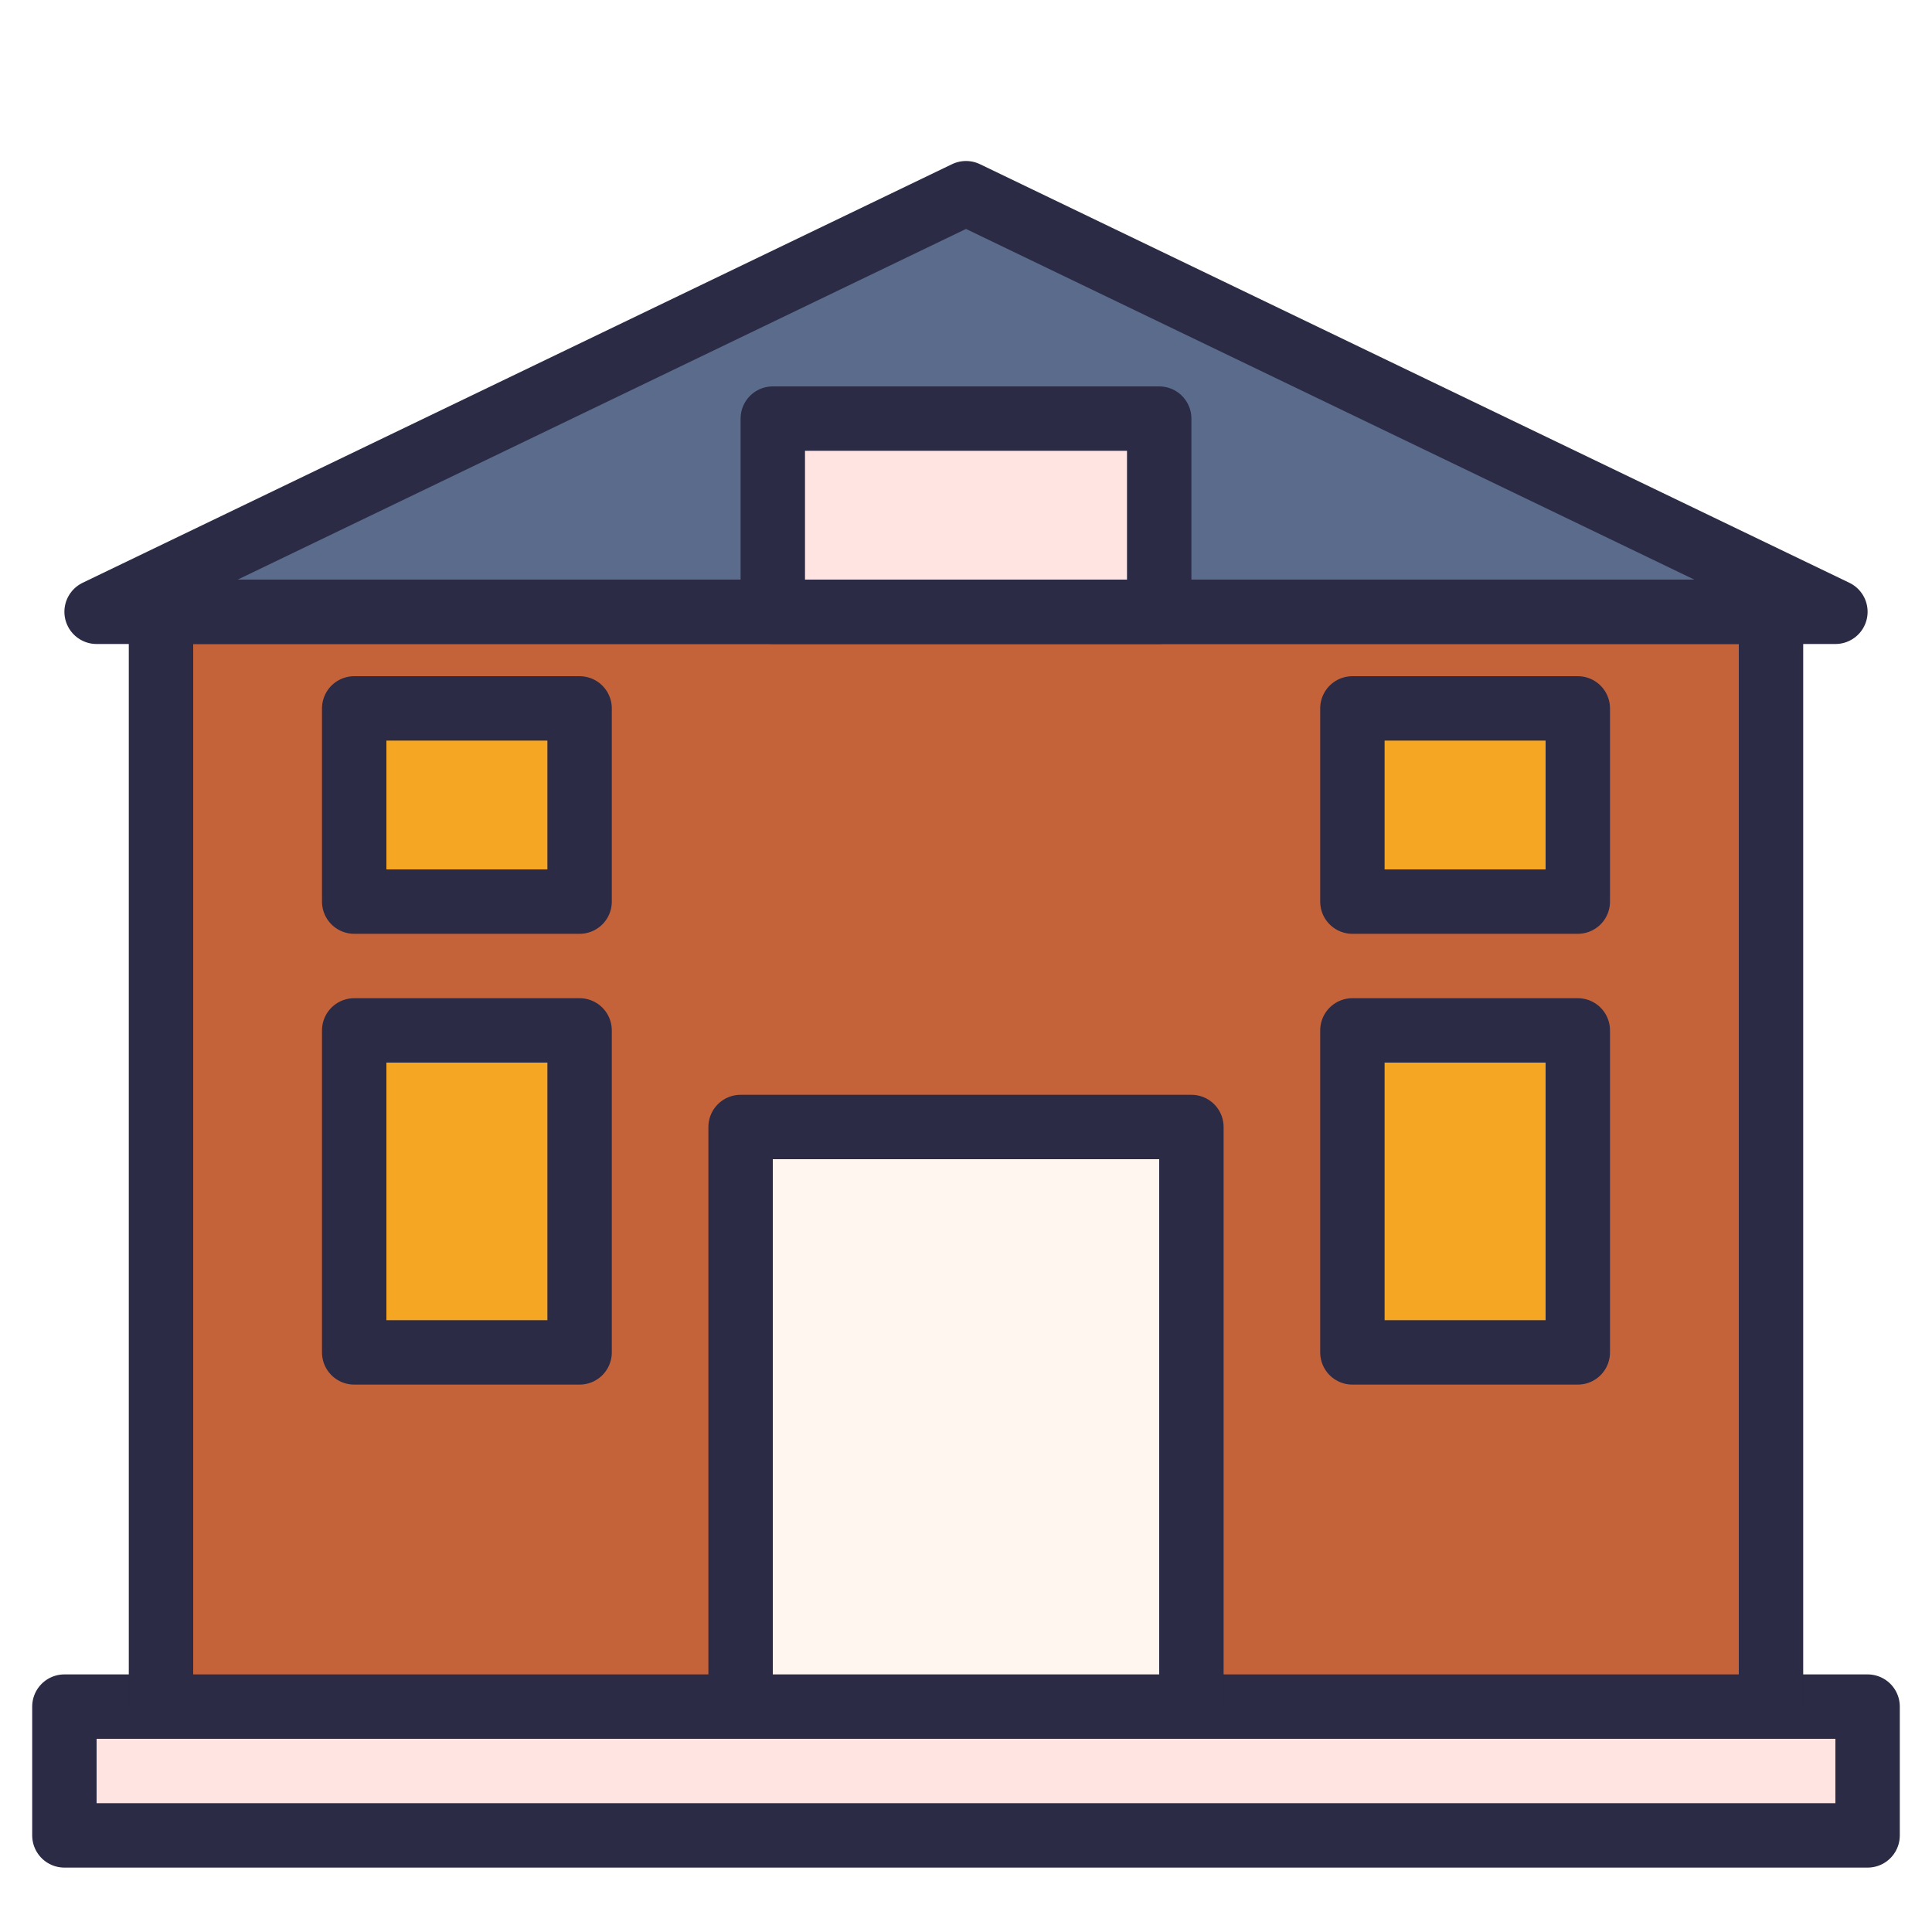
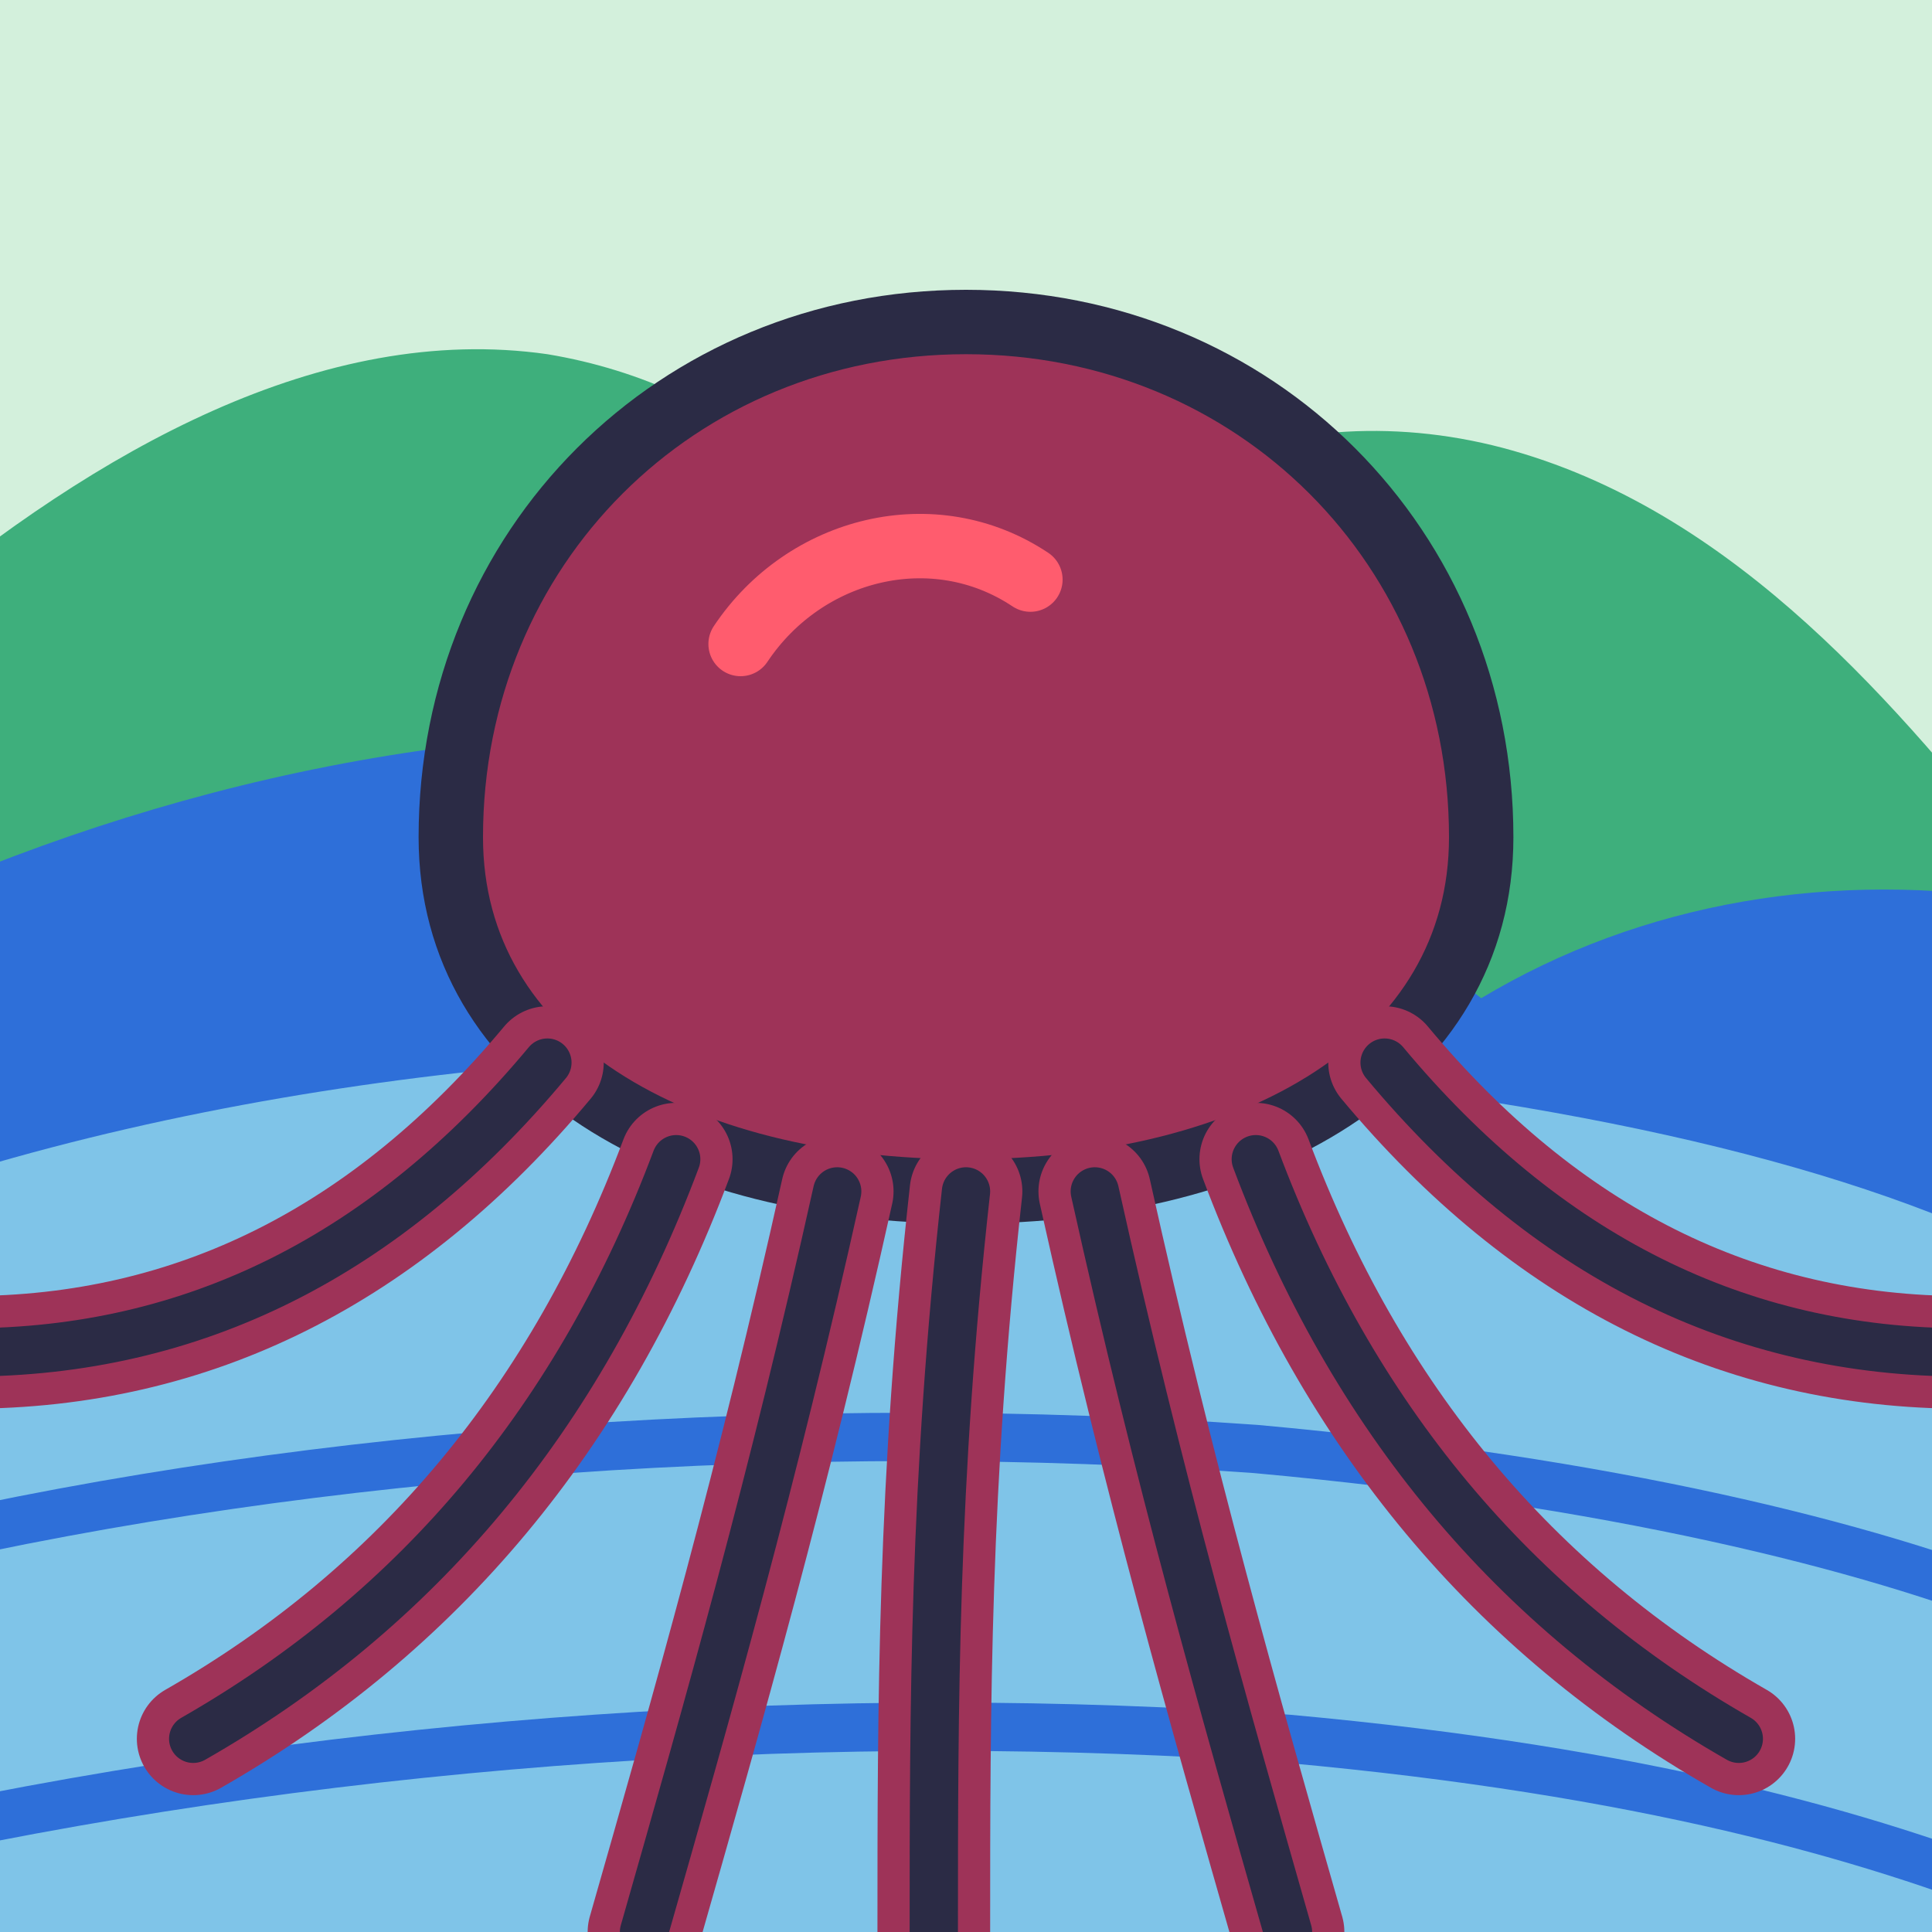
- <svg xmlns="http://www.w3.org/2000/svg" viewBox="0 0 120 120" width="120" height="120" role="img" aria-label="목포근대역사관" data-landmark="mokpo-modern-history-museum">
-   <g fill="none" stroke="#2B2B45" stroke-width="4" stroke-linecap="round" stroke-linejoin="round">
-     <path d="M4 106H116V114H4Z" fill="#FFE4E1" />
-     <path d="M10 106V38H110V106Z" fill="#C4633A" />
-     <path d="M46 106V70H74V106Z" fill="#FFF6F0" />
-     <path d="M22 84V64H36V84ZM84 84V64H98V84ZM22 56V44H36V56ZM84 56V44H98V56Z" fill="#F5A623" />
-     <path d="M6 38H114L60 12Z" fill="#5A6B8C" />
-     <path d="M48 38V26H72V38Z" fill="#FFE4E1" />
-   </g>
+ <svg xmlns="http://www.w3.org/2000/svg" viewBox="0 0 120 120" width="120" height="120" role="img" aria-label="목포 세발낙지" data-landmark="mokpo-modern-history-museum">
+   <rect x="-6" y="-6" width="132" height="132" fill="#D3F0DC" />
+   <path d="M-6 126V38C6 28 20 20 34 22C46 24 54 32 60 42C66 30 80 24 94 28C108 32 118 44 126 54V126Z" fill="#3EAF7C" />
+   <path d="M-6 56C12 48 32 44 52 46C68 48 82 54 92 62C102 56 114 54 126 56V126H-6Z" fill="#2E6FD9" />
+   <path d="M-6 74C18 66 46 64 72 66C96 68 114 72 126 78V126H-6Z" fill="#7FC4E8" />
+   <path d="M-6 96C20 90 50 88 78 90C100 92 116 96 126 100" stroke="#2E6FD9" stroke-width="3" fill="none" />
+   <path d="M-6 114C22 108 52 106 80 108C102 110 116 114 126 118" stroke="#2E6FD9" stroke-width="3" fill="none" />
+   <path d="M60 20C78 20 92 34 92 52C92 66 78 74 60 74C42 74 28 66 28 52C28 34 42 20 60 20Z" fill="#9E3358" stroke="#2B2B45" stroke-width="4" stroke-linejoin="round" />
+   <path d="M34 66C24 78 12 84 -2 84M42 72C36 88 26 100 12 108M52 74C48 92 44 106 40 120" stroke="#9E3358" stroke-width="7" fill="none" stroke-linecap="round" />
+   <path d="M34 66C24 78 12 84 -2 84M42 72C36 88 26 100 12 108M52 74C48 92 44 106 40 120" stroke="#2B2B45" stroke-width="3" fill="none" stroke-linecap="round" />
+   <path d="M86 66C96 78 108 84 122 84M78 72C84 88 94 100 108 108M68 74C72 92 76 106 80 120" stroke="#9E3358" stroke-width="7" fill="none" stroke-linecap="round" />
+   <path d="M86 66C96 78 108 84 122 84M78 72C84 88 94 100 108 108M68 74C72 92 76 106 80 120" stroke="#2B2B45" stroke-width="3" fill="none" stroke-linecap="round" />
+   <path d="M60 74C58 92 58 106 58 120" stroke="#9E3358" stroke-width="7" fill="none" stroke-linecap="round" />
+   <path d="M60 74C58 92 58 106 58 120" stroke="#2B2B45" stroke-width="3" fill="none" stroke-linecap="round" />
+   <path d="M46 40C50 34 58 32 64 36" stroke="#FF5C6E" stroke-width="4" fill="none" stroke-linecap="round" />
</svg>
